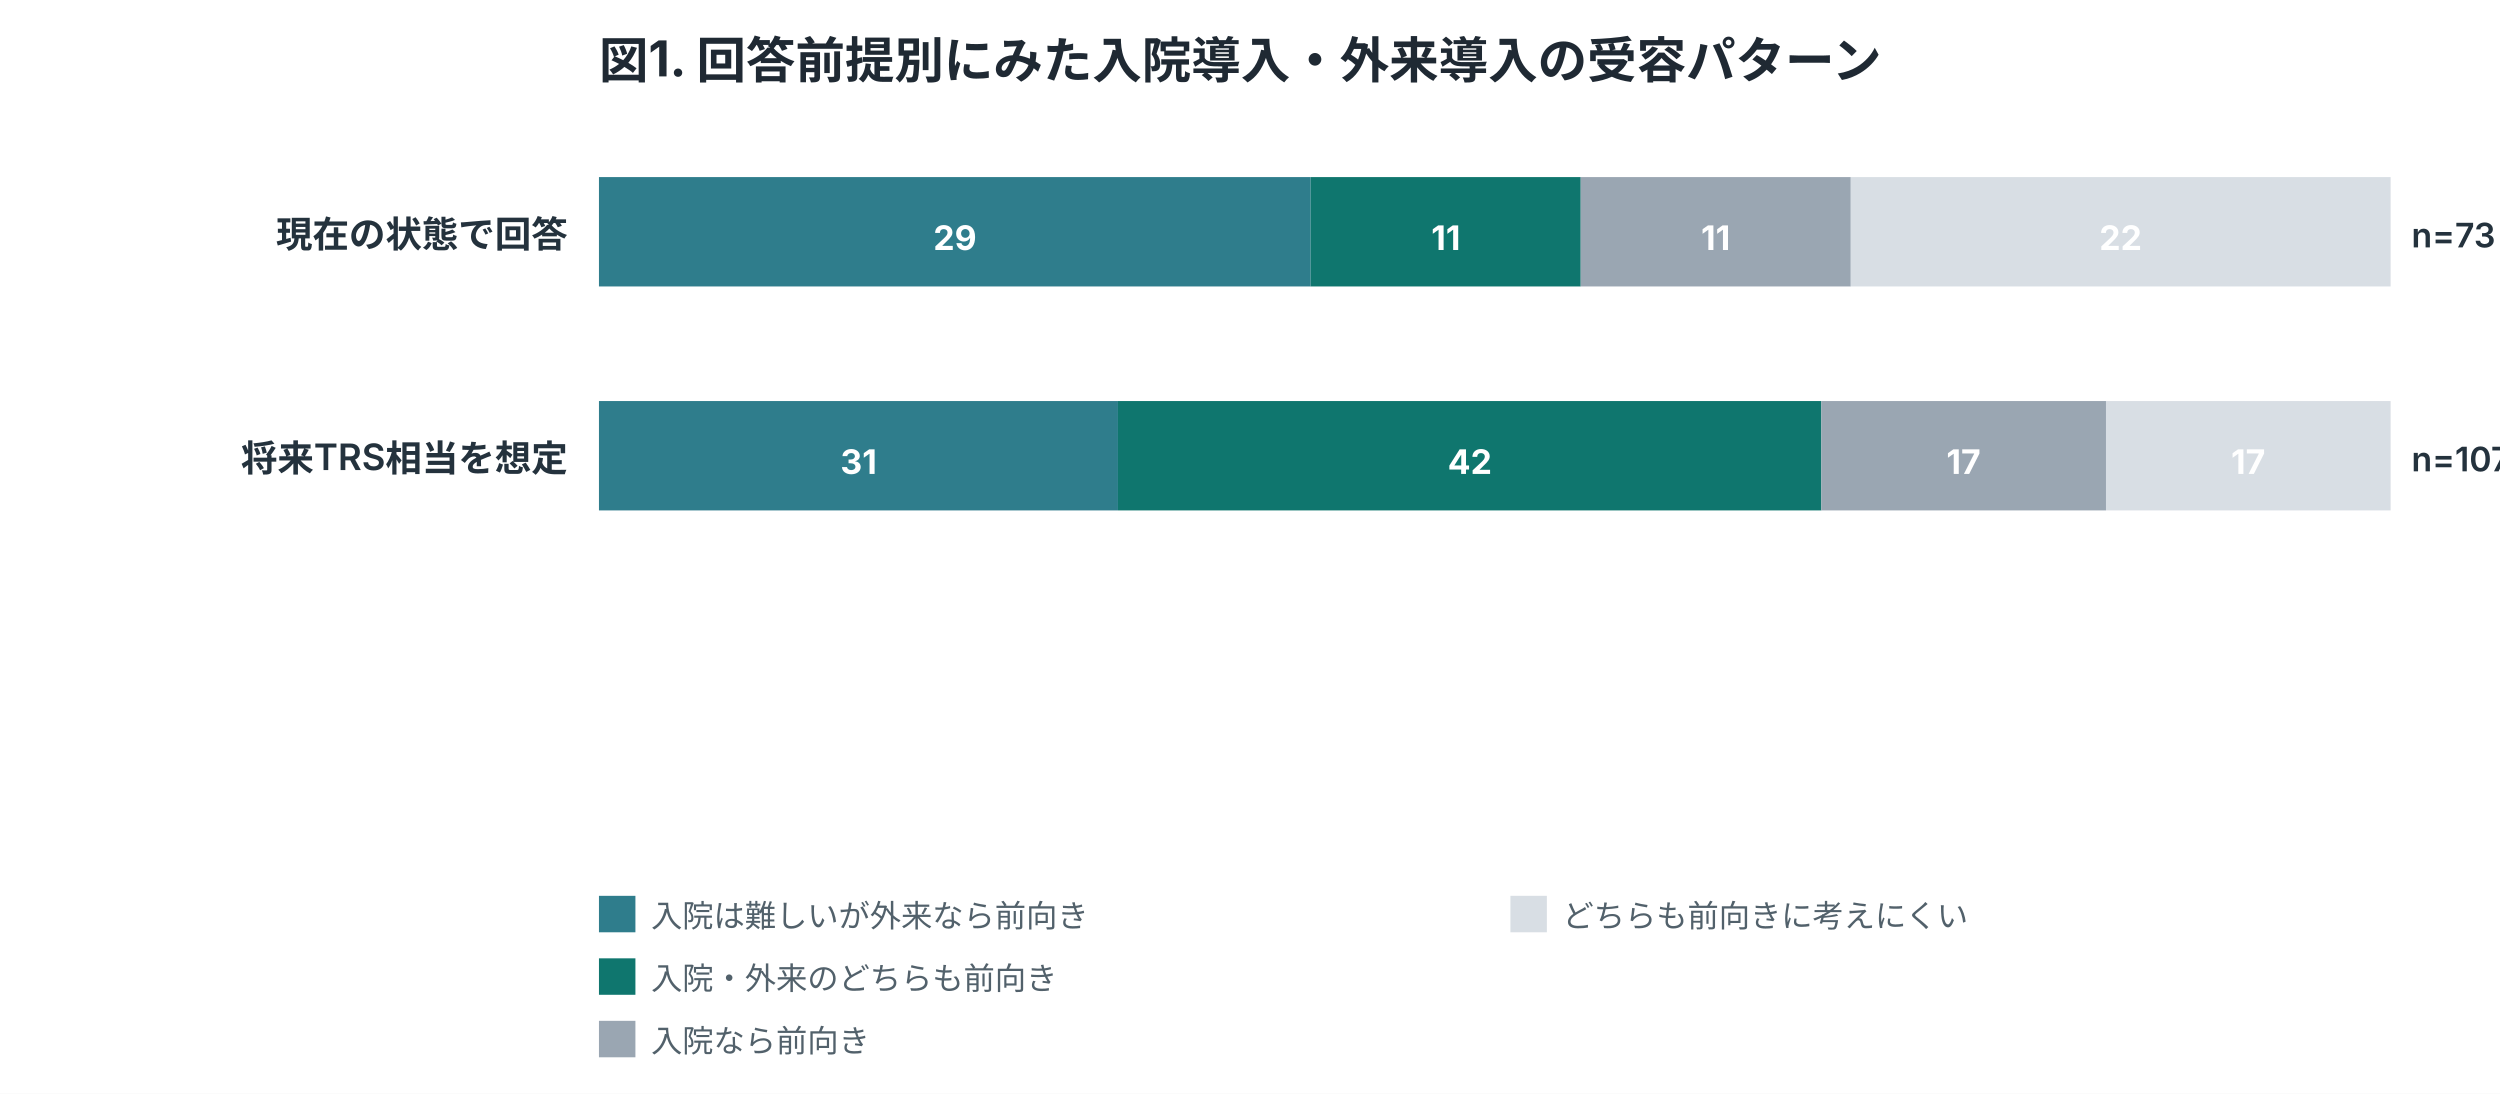
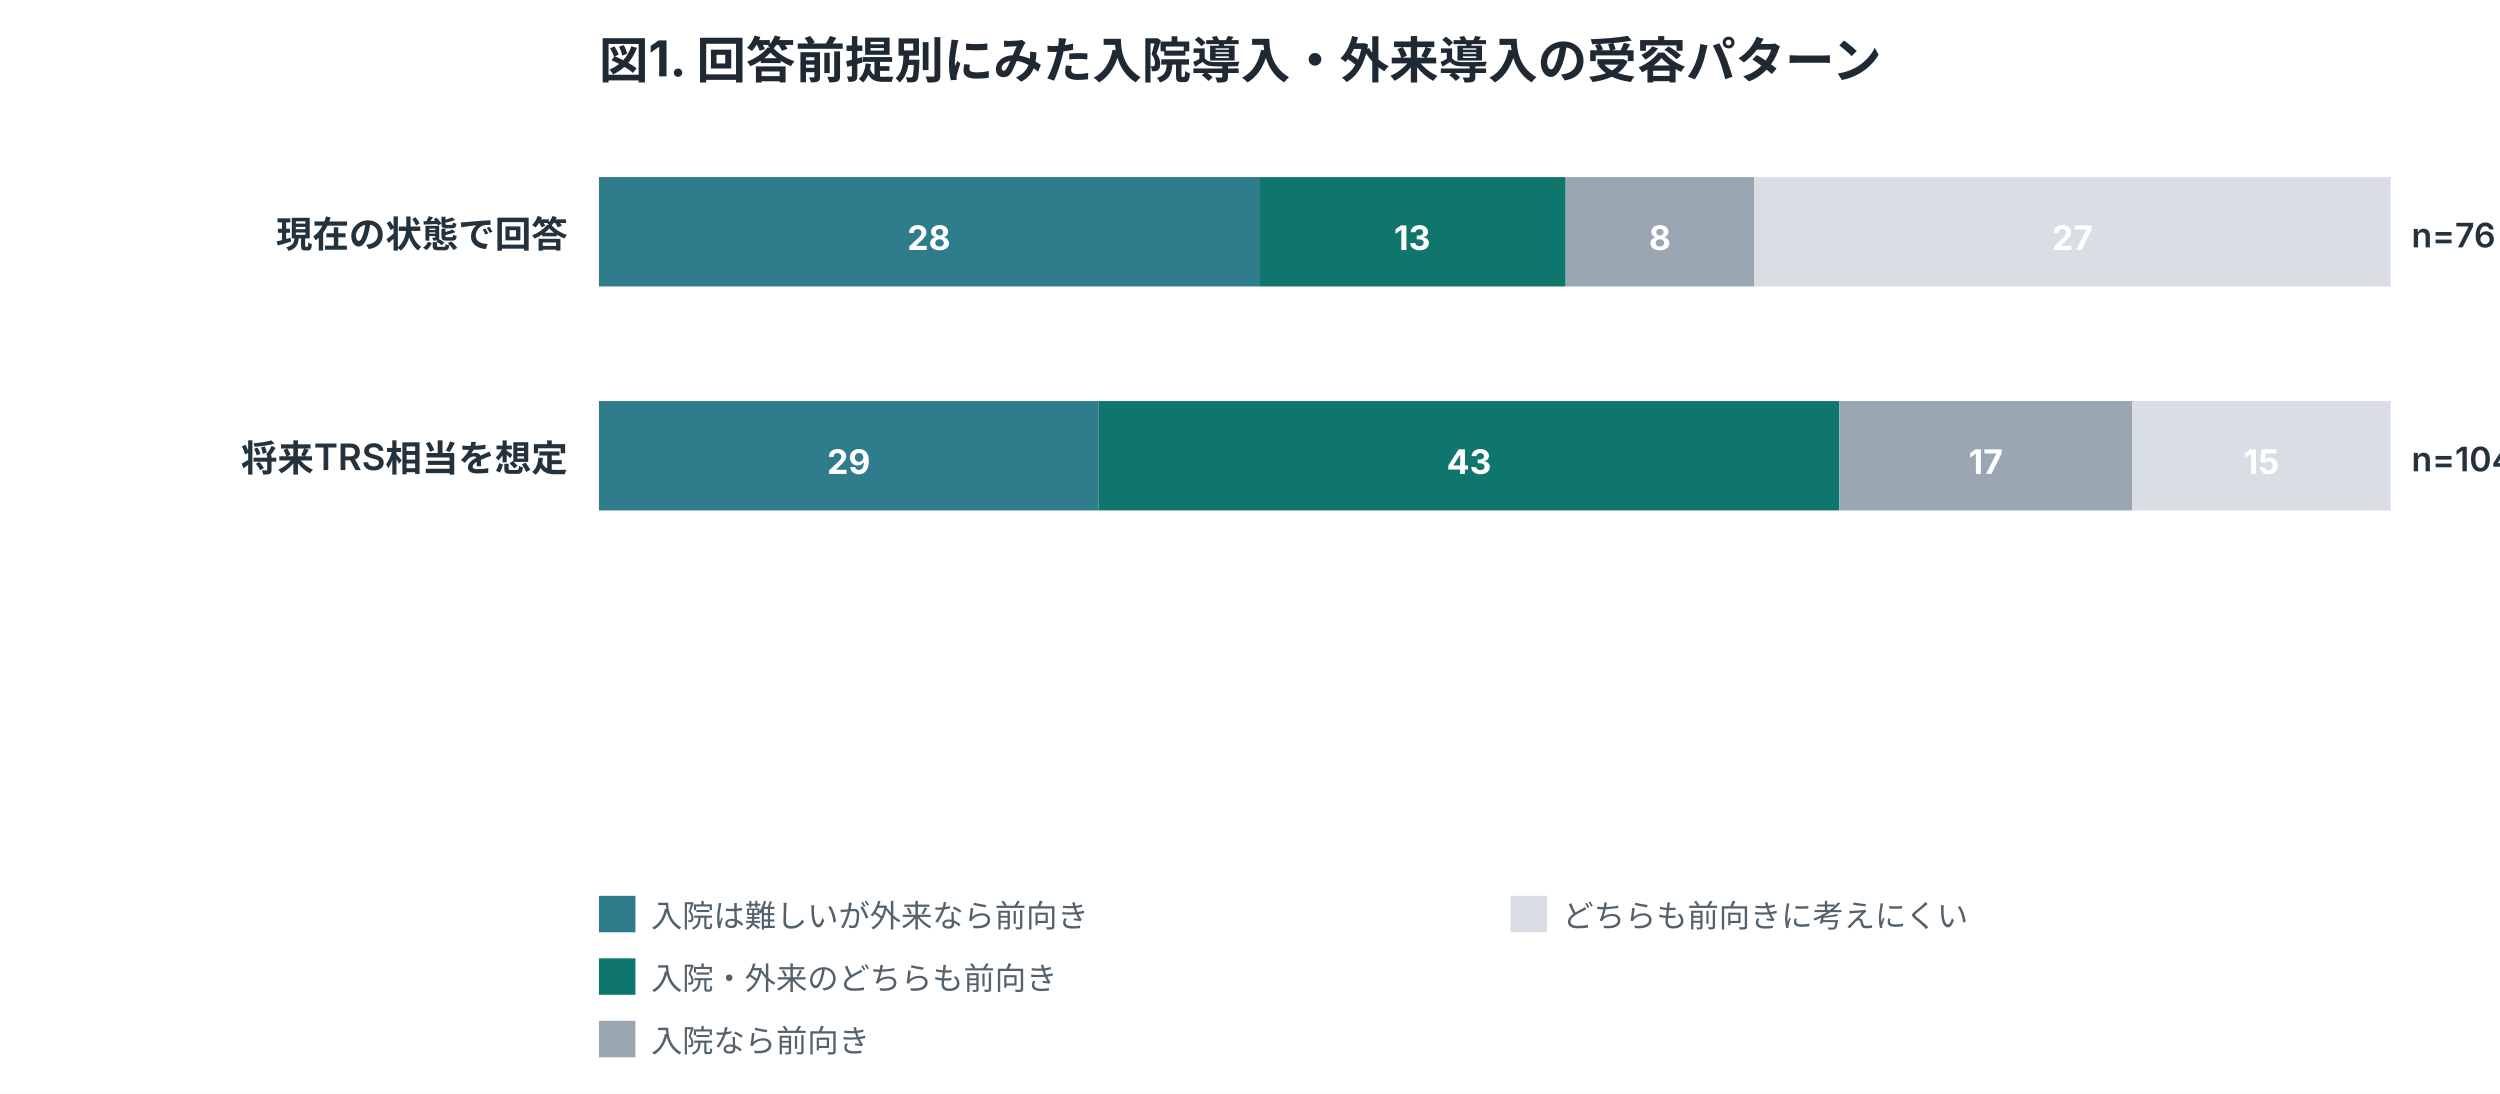
<svg xmlns="http://www.w3.org/2000/svg" width="960" height="420" viewBox="0 0 960 420" role="img">
  <style>
.title{font:700 19px -apple-system,BlinkMacSystemFont,"Segoe UI",sans-serif;fill:#1f2933}
.label{font:600 14px -apple-system,BlinkMacSystemFont,"Segoe UI",sans-serif;fill:#24323d}
.num{font:600 13px -apple-system,BlinkMacSystemFont,"Segoe UI",sans-serif;fill:#24323d}
.axis,.legend,.note{font:12px -apple-system,BlinkMacSystemFont,"Segoe UI",sans-serif;fill:#52616b}
.inside{font:700 13px -apple-system,BlinkMacSystemFont,"Segoe UI",sans-serif;fill:white}
.big{font:700 34px -apple-system,BlinkMacSystemFont,"Segoe UI",sans-serif;fill:#1f2933}
</style>
  <rect width="100%" height="100%" fill="white" />
  <text x="230" y="30" class="title">図1. 回答前提別にみた入院導入・外来導入の受容パターン</text>
  <text x="218" y="95" text-anchor="end" class="label">現在の状態で回答</text>
-   <rect x="230.0" y="68" width="273.3" height="42" fill="#2f7d8c" />
-   <text x="366.7" y="96" text-anchor="middle" class="inside">29</text>
-   <rect x="503.3" y="68" width="103.7" height="42" fill="#0f766e" />
-   <text x="555.2" y="96" text-anchor="middle" class="inside">11</text>
-   <rect x="607.0" y="68" width="103.7" height="42" fill="#9aa6b2" />
-   <text x="658.8" y="96" text-anchor="middle" class="inside">11</text>
-   <rect x="710.7" y="68" width="207.3" height="42" fill="#d8dee4" />
-   <text x="814.3" y="96" text-anchor="middle" class="inside">22</text>
-   <text x="926" y="95" class="num">n=73</text>
+   <rect x="230.0" y="68" width="253.5" height="42" fill="#2f7d8c" />
+   <text x="356.7" y="96" text-anchor="middle" class="inside">28</text>
+   <rect x="483.5" y="68" width="117.7" height="42" fill="#0f766e" />
+   <text x="542.3" y="96" text-anchor="middle" class="inside">13</text>
+   <rect x="601.2" y="68" width="72.4" height="42" fill="#9aa6b2" />
+   <text x="637.4" y="96" text-anchor="middle" class="inside">8</text>
+   <rect x="673.6" y="68" width="244.4" height="42" fill="#d8dee4" />
+   <text x="795.8" y="96" text-anchor="middle" class="inside">27</text>
+   <text x="926" y="95" class="num">n=76</text>
  <text x="218" y="181" text-anchor="end" class="label">将来TRS相当を想定</text>
-   <rect x="230.0" y="154" width="199.3" height="42" fill="#2f7d8c" />
-   <text x="329.7" y="182" text-anchor="middle" class="inside">31</text>
-   <rect x="429.3" y="154" width="270.1" height="42" fill="#0f766e" />
-   <text x="564.4" y="182" text-anchor="middle" class="inside">42</text>
-   <rect x="699.4" y="154" width="109.3" height="42" fill="#9aa6b2" />
-   <text x="754.0" y="182" text-anchor="middle" class="inside">17</text>
-   <rect x="808.7" y="154" width="109.3" height="42" fill="#d8dee4" />
-   <text x="863.3" y="182" text-anchor="middle" class="inside">17</text>
-   <text x="926" y="181" class="num">n=107</text>
+   <rect x="230.0" y="154" width="191.8" height="42" fill="#2f7d8c" />
+   <text x="325.9" y="182" text-anchor="middle" class="inside">29</text>
+   <rect x="421.8" y="154" width="284.5" height="42" fill="#0f766e" />
+   <text x="564.1" y="182" text-anchor="middle" class="inside">43</text>
+   <rect x="706.3" y="154" width="112.5" height="42" fill="#9aa6b2" />
+   <text x="762.5" y="182" text-anchor="middle" class="inside">17</text>
+   <rect x="818.8" y="154" width="99.2" height="42" fill="#d8dee4" />
+   <text x="868.4" y="182" text-anchor="middle" class="inside">15</text>
+   <text x="926" y="181" class="num">n=104</text>
  <rect x="230" y="344" width="14" height="14" fill="#2f7d8c" />
  <text x="250" y="356" class="legend">入院は難しいが外来なら前向き</text>
  <rect x="230" y="368" width="14" height="14" fill="#0f766e" />
  <text x="250" y="380" class="legend">入院・外来のどちらも前向き</text>
  <rect x="230" y="392" width="14" height="14" fill="#9aa6b2" />
  <text x="250" y="404" class="legend">入院なら前向き</text>
  <rect x="580" y="344" width="14" height="14" fill="#d8dee4" />
  <text x="600" y="356" class="legend">どちらも前向きに考えにくい</text>
</svg>
